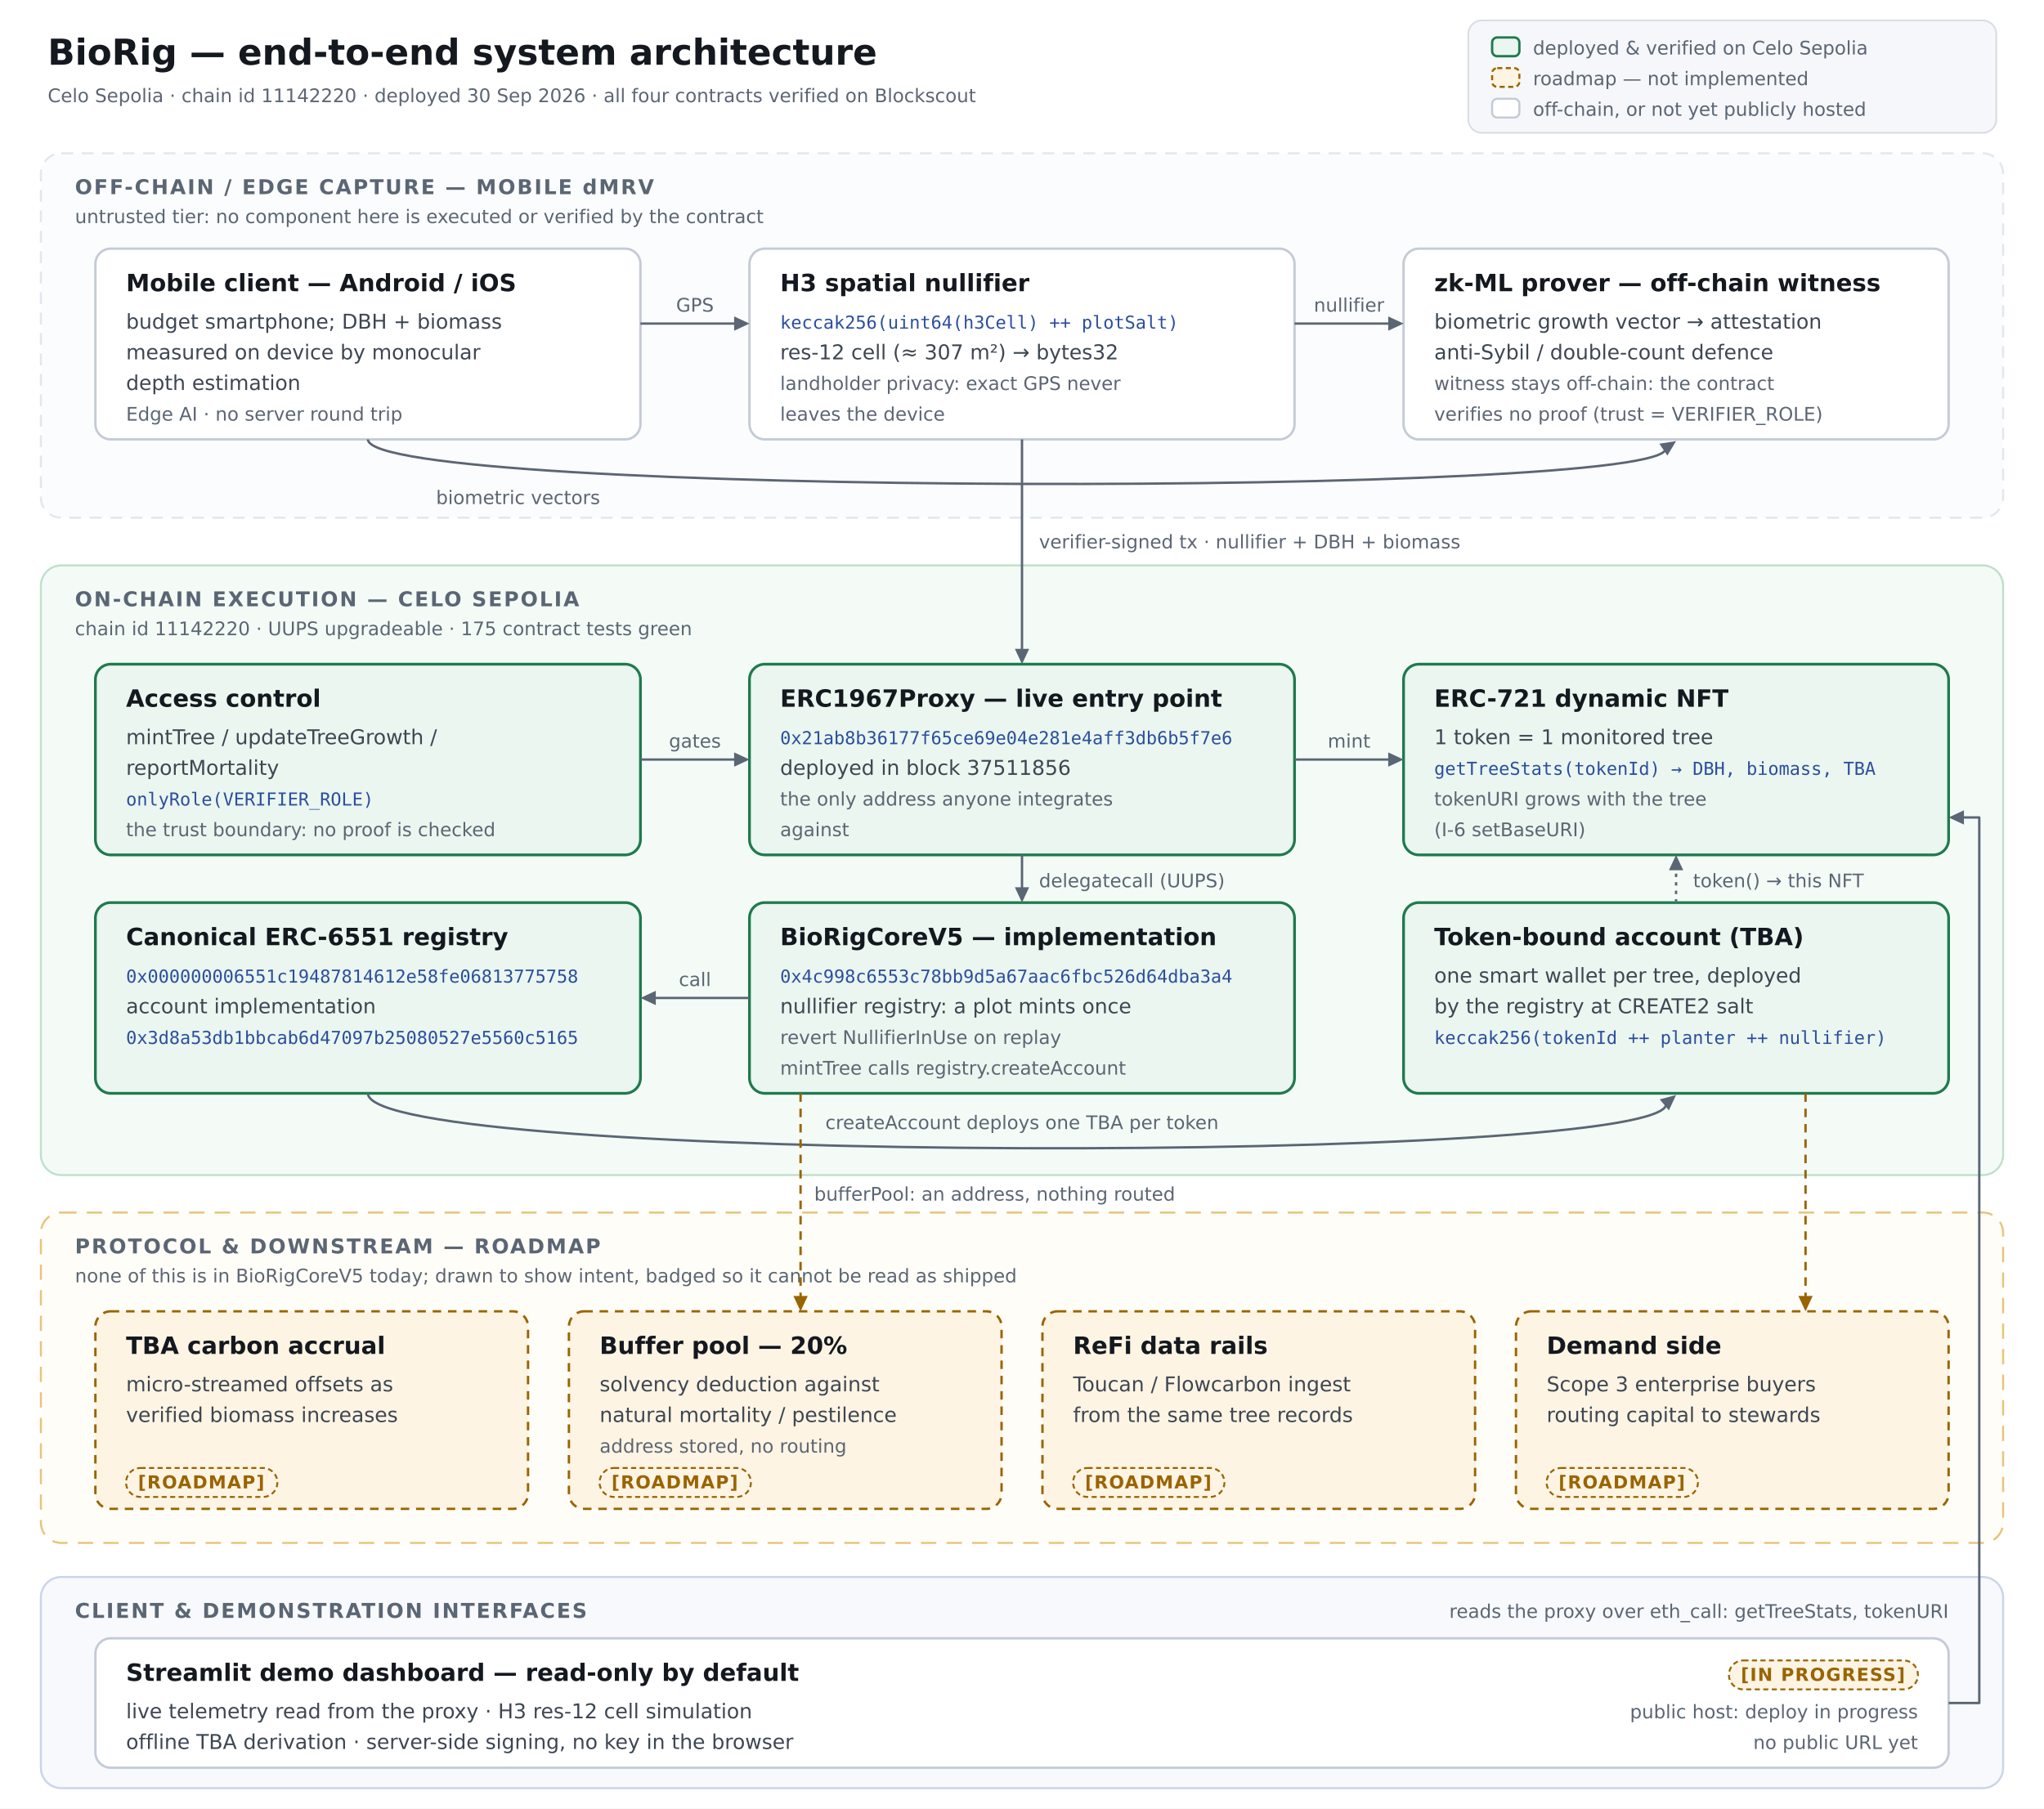
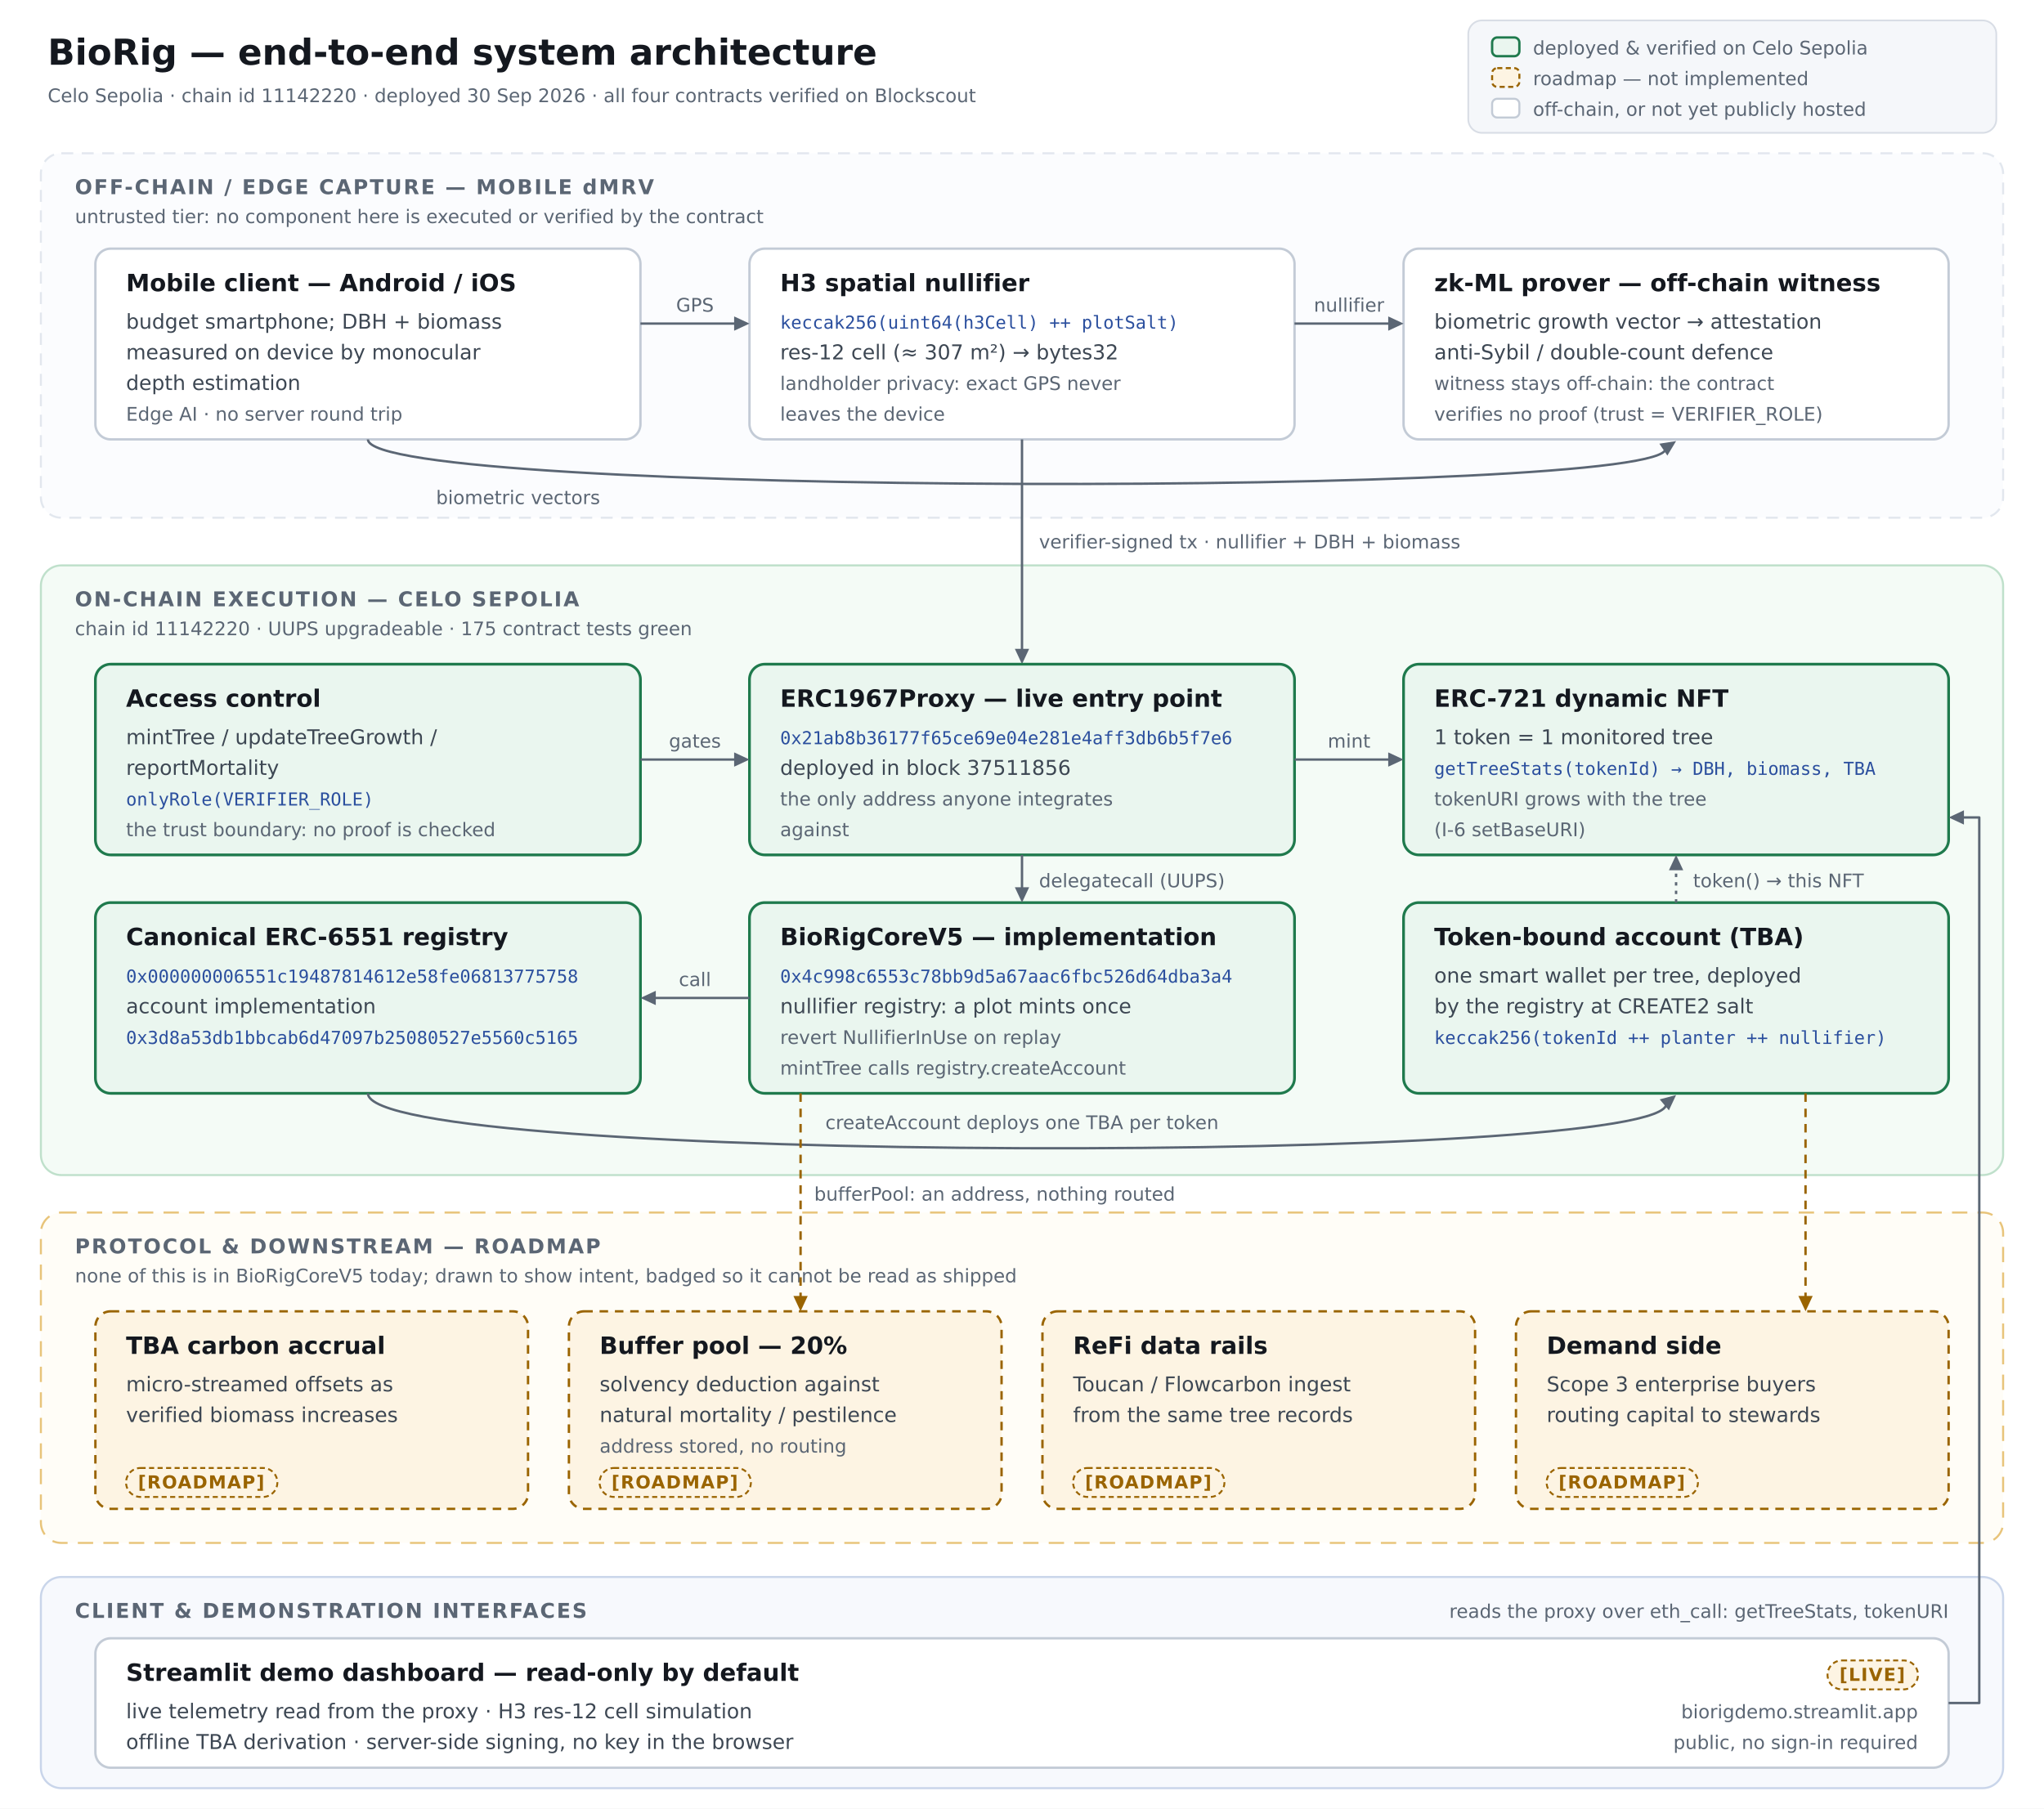
<svg xmlns="http://www.w3.org/2000/svg" width="2400" height="2124" viewBox="0 0 1200 1062" role="img" aria-label="BioRig end-to-end system architecture: off-chain mobile dMRV capture, the on-chain BioRigCoreV5 deployment on Celo Sepolia with its addresses, the roadmap protocol tier, and the demo dashboard.">
  <rect width="1200" height="1062" fill="#ffffff" />
  <text x="28" y="38" font-family="'DejaVu Sans',Verdana,Arial,sans-serif" font-size="21" font-weight="bold" fill="#14181f">BioRig — end-to-end system architecture</text>
  <text x="28" y="60" font-family="'DejaVu Sans',Verdana,Arial,sans-serif" font-size="11" fill="#5b6674">Celo Sepolia · chain id 11142220 · deployed 30 Sep 2026 · all four contracts verified on Blockscout</text>
  <rect x="862" y="12" width="310" height="66" rx="8" fill="#f5f7fa" stroke="#d8dde5" stroke-width="1" />
  <rect x="876" y="22" width="16" height="11" rx="3" fill="#eaf6ef" stroke="#1f7a4d" stroke-width="1.4" />
  <text x="900" y="32" font-family="'DejaVu Sans',Verdana,Arial,sans-serif" font-size="11" fill="#5b6674">deployed &amp; verified on Celo Sepolia</text>
  <rect x="876" y="40" width="16" height="11" rx="3" fill="#fdf4e3" stroke="#9a6400" stroke-width="1.2" stroke-dasharray="3 2" />
  <text x="900" y="50" font-family="'DejaVu Sans',Verdana,Arial,sans-serif" font-size="11" fill="#5b6674">roadmap — not implemented</text>
  <rect x="876" y="58" width="16" height="11" rx="3" fill="#ffffff" stroke="#c3cbd6" stroke-width="1.2" />
  <text x="900" y="68" font-family="'DejaVu Sans',Verdana,Arial,sans-serif" font-size="11" fill="#5b6674">off-chain, or not yet publicly hosted</text>
  <rect x="24" y="90" width="1152" height="214" rx="12" fill="#fbfcfe" stroke="#e2e7ee" stroke-width="1.2" stroke-dasharray="7 5" />
  <text x="44" y="114" font-family="'DejaVu Sans',Verdana,Arial,sans-serif" font-size="12" font-weight="bold" letter-spacing="0.96" fill="#5b6674">OFF-CHAIN / EDGE CAPTURE — MOBILE dMRV</text>
  <text x="44" y="131" font-family="'DejaVu Sans',Verdana,Arial,sans-serif" font-size="11" fill="#5b6674">untrusted tier: no component here is executed or verified by the contract</text>
  <rect x="56" y="146" width="320" height="112" rx="9" fill="#ffffff" stroke="#c3cbd6" stroke-width="1.4" />
  <text x="74" y="171" font-family="'DejaVu Sans',Verdana,Arial,sans-serif" font-size="14" font-weight="bold" fill="#14181f">Mobile client — Android / iOS</text>
  <text x="74" y="193" font-family="'DejaVu Sans',Verdana,Arial,sans-serif" font-size="12" fill="#3d4753">budget smartphone; DBH + biomass</text>
  <text x="74" y="211" font-family="'DejaVu Sans',Verdana,Arial,sans-serif" font-size="12" fill="#3d4753">measured on device by monocular</text>
  <text x="74" y="229" font-family="'DejaVu Sans',Verdana,Arial,sans-serif" font-size="12" fill="#3d4753">depth estimation</text>
  <text x="74" y="247" font-family="'DejaVu Sans',Verdana,Arial,sans-serif" font-size="11" fill="#5b6674">Edge AI · no server round trip</text>
  <rect x="440" y="146" width="320" height="112" rx="9" fill="#ffffff" stroke="#c3cbd6" stroke-width="1.4" />
  <text x="458" y="171" font-family="'DejaVu Sans',Verdana,Arial,sans-serif" font-size="14" font-weight="bold" fill="#14181f">H3 spatial nullifier</text>
  <text x="458" y="193" font-family="'DejaVu Sans Mono',Menlo,Consolas,monospace" font-size="10.5" fill="#2b4f9e">keccak256(uint64(h3Cell) ++ plotSalt)</text>
  <text x="458" y="211" font-family="'DejaVu Sans',Verdana,Arial,sans-serif" font-size="12" fill="#3d4753">res-12 cell (≈ 307 m²) → bytes32</text>
  <text x="458" y="229" font-family="'DejaVu Sans',Verdana,Arial,sans-serif" font-size="11" fill="#5b6674">landholder privacy: exact GPS never</text>
  <text x="458" y="247" font-family="'DejaVu Sans',Verdana,Arial,sans-serif" font-size="11" fill="#5b6674">leaves the device</text>
  <rect x="824" y="146" width="320" height="112" rx="9" fill="#ffffff" stroke="#c3cbd6" stroke-width="1.4" />
  <text x="842" y="171" font-family="'DejaVu Sans',Verdana,Arial,sans-serif" font-size="14" font-weight="bold" fill="#14181f">zk-ML prover — off-chain witness</text>
  <text x="842" y="193" font-family="'DejaVu Sans',Verdana,Arial,sans-serif" font-size="12" fill="#3d4753">biometric growth vector → attestation</text>
  <text x="842" y="211" font-family="'DejaVu Sans',Verdana,Arial,sans-serif" font-size="12" fill="#3d4753">anti-Sybil / double-count defence</text>
  <text x="842" y="229" font-family="'DejaVu Sans',Verdana,Arial,sans-serif" font-size="11" fill="#5b6674">witness stays off-chain: the contract</text>
  <text x="842" y="247" font-family="'DejaVu Sans',Verdana,Arial,sans-serif" font-size="11" fill="#5b6674">verifies no proof (trust = VERIFIER_ROLE)</text>
  <path d="M376 190 L432.5 190" fill="none" stroke="#5b6674" stroke-width="1.4" stroke-linejoin="round" />
  <polygon points="440,190 431,194.2 431,185.8" fill="#5b6674" />
  <text x="408" y="183" font-family="'DejaVu Sans',Verdana,Arial,sans-serif" font-size="11" text-anchor="middle" fill="#5b6674">GPS</text>
  <path d="M760 190 L816.5 190" fill="none" stroke="#5b6674" stroke-width="1.4" stroke-linejoin="round" />
  <polygon points="824,190 815,194.2 815,185.8" fill="#5b6674" />
  <text x="792" y="183" font-family="'DejaVu Sans',Verdana,Arial,sans-serif" font-size="11" text-anchor="middle" fill="#5b6674">nullifier</text>
  <path d="M216 258 C216 292 984 292 977.78 263.19" fill="none" stroke="#5b6674" stroke-width="1.4" stroke-linejoin="round" />
  <polygon points="984,259 978.88,267.51 974.19,260.54" fill="#5b6674" />
  <text x="256" y="296" font-family="'DejaVu Sans',Verdana,Arial,sans-serif" font-size="11" fill="#5b6674">biometric vectors</text>
  <text x="610" y="322" font-family="'DejaVu Sans',Verdana,Arial,sans-serif" font-size="11" fill="#5b6674">verifier-signed tx · nullifier + DBH + biomass</text>
  <rect x="24" y="332" width="1152" height="358" rx="12" fill="#f4fbf6" stroke="#bfe0cb" stroke-width="1.2" />
  <text x="44" y="356" font-family="'DejaVu Sans',Verdana,Arial,sans-serif" font-size="12" font-weight="bold" letter-spacing="0.96" fill="#5b6674">ON-CHAIN EXECUTION — CELO SEPOLIA</text>
  <text x="44" y="373" font-family="'DejaVu Sans',Verdana,Arial,sans-serif" font-size="11" fill="#5b6674">chain id 11142220 · UUPS upgradeable · 175 contract tests green</text>
  <path d="M600 258 L600 382.5" fill="none" stroke="#5b6674" stroke-width="1.4" stroke-linejoin="round" />
  <polygon points="600,390 595.8,381 604.2,381" fill="#5b6674" />
  <rect x="56" y="390" width="320" height="112" rx="9" fill="#eaf6ef" stroke="#1f7a4d" stroke-width="1.6" />
  <text x="74" y="415" font-family="'DejaVu Sans',Verdana,Arial,sans-serif" font-size="14" font-weight="bold" fill="#14181f">Access control</text>
  <text x="74" y="437" font-family="'DejaVu Sans',Verdana,Arial,sans-serif" font-size="12" fill="#3d4753">mintTree / updateTreeGrowth /</text>
  <text x="74" y="455" font-family="'DejaVu Sans',Verdana,Arial,sans-serif" font-size="12" fill="#3d4753">reportMortality</text>
  <text x="74" y="473" font-family="'DejaVu Sans Mono',Menlo,Consolas,monospace" font-size="10.5" fill="#2b4f9e">onlyRole(VERIFIER_ROLE)</text>
  <text x="74" y="491" font-family="'DejaVu Sans',Verdana,Arial,sans-serif" font-size="11" fill="#5b6674">the trust boundary: no proof is checked</text>
  <rect x="440" y="390" width="320" height="112" rx="9" fill="#eaf6ef" stroke="#1f7a4d" stroke-width="1.6" />
  <text x="458" y="415" font-family="'DejaVu Sans',Verdana,Arial,sans-serif" font-size="14" font-weight="bold" fill="#14181f">ERC1967Proxy — live entry point</text>
  <text x="458" y="437" font-family="'DejaVu Sans Mono',Menlo,Consolas,monospace" font-size="10.5" fill="#2b4f9e">0x21ab8b36177f65ce69e04e281e4aff3db6b5f7e6</text>
  <text x="458" y="455" font-family="'DejaVu Sans',Verdana,Arial,sans-serif" font-size="12" fill="#3d4753">deployed in block 37511856</text>
  <text x="458" y="473" font-family="'DejaVu Sans',Verdana,Arial,sans-serif" font-size="11" fill="#5b6674">the only address anyone integrates</text>
  <text x="458" y="491" font-family="'DejaVu Sans',Verdana,Arial,sans-serif" font-size="11" fill="#5b6674">against</text>
  <rect x="824" y="390" width="320" height="112" rx="9" fill="#eaf6ef" stroke="#1f7a4d" stroke-width="1.6" />
  <text x="842" y="415" font-family="'DejaVu Sans',Verdana,Arial,sans-serif" font-size="14" font-weight="bold" fill="#14181f">ERC-721 dynamic NFT</text>
  <text x="842" y="437" font-family="'DejaVu Sans',Verdana,Arial,sans-serif" font-size="12" fill="#3d4753">1 token = 1 monitored tree</text>
  <text x="842" y="455" font-family="'DejaVu Sans Mono',Menlo,Consolas,monospace" font-size="10.5" fill="#2b4f9e">getTreeStats(tokenId) → DBH, biomass, TBA</text>
  <text x="842" y="473" font-family="'DejaVu Sans',Verdana,Arial,sans-serif" font-size="11" fill="#5b6674">tokenURI grows with the tree</text>
  <text x="842" y="491" font-family="'DejaVu Sans',Verdana,Arial,sans-serif" font-size="11" fill="#5b6674">(I-6 setBaseURI)</text>
  <rect x="56" y="530" width="320" height="112" rx="9" fill="#eaf6ef" stroke="#1f7a4d" stroke-width="1.6" />
  <text x="74" y="555" font-family="'DejaVu Sans',Verdana,Arial,sans-serif" font-size="14" font-weight="bold" fill="#14181f">Canonical ERC-6551 registry</text>
  <text x="74" y="577" font-family="'DejaVu Sans Mono',Menlo,Consolas,monospace" font-size="10.5" fill="#2b4f9e">0x000000006551c19487814612e58fe06813775758</text>
  <text x="74" y="595" font-family="'DejaVu Sans',Verdana,Arial,sans-serif" font-size="12" fill="#3d4753">account implementation</text>
  <text x="74" y="613" font-family="'DejaVu Sans Mono',Menlo,Consolas,monospace" font-size="10.5" fill="#2b4f9e">0x3d8a53db1bbcab6d47097b25080527e5560c5165</text>
  <rect x="440" y="530" width="320" height="112" rx="9" fill="#eaf6ef" stroke="#1f7a4d" stroke-width="1.6" />
  <text x="458" y="555" font-family="'DejaVu Sans',Verdana,Arial,sans-serif" font-size="14" font-weight="bold" fill="#14181f">BioRigCoreV5 — implementation</text>
  <text x="458" y="577" font-family="'DejaVu Sans Mono',Menlo,Consolas,monospace" font-size="10.5" fill="#2b4f9e">0x4c998c6553c78bb9d5a67aac6fbc526d64dba3a4</text>
  <text x="458" y="595" font-family="'DejaVu Sans',Verdana,Arial,sans-serif" font-size="12" fill="#3d4753">nullifier registry: a plot mints once</text>
  <text x="458" y="613" font-family="'DejaVu Sans',Verdana,Arial,sans-serif" font-size="11" fill="#5b6674">revert NullifierInUse on replay</text>
  <text x="458" y="631" font-family="'DejaVu Sans',Verdana,Arial,sans-serif" font-size="11" fill="#5b6674">mintTree calls registry.createAccount</text>
  <rect x="824" y="530" width="320" height="112" rx="9" fill="#eaf6ef" stroke="#1f7a4d" stroke-width="1.6" />
  <text x="842" y="555" font-family="'DejaVu Sans',Verdana,Arial,sans-serif" font-size="14" font-weight="bold" fill="#14181f">Token-bound account (TBA)</text>
  <text x="842" y="577" font-family="'DejaVu Sans',Verdana,Arial,sans-serif" font-size="12" fill="#3d4753">one smart wallet per tree, deployed</text>
  <text x="842" y="595" font-family="'DejaVu Sans',Verdana,Arial,sans-serif" font-size="12" fill="#3d4753">by the registry at CREATE2 salt</text>
  <text x="842" y="613" font-family="'DejaVu Sans Mono',Menlo,Consolas,monospace" font-size="10.5" fill="#2b4f9e">keccak256(tokenId ++ planter ++ nullifier)</text>
  <path d="M376 446 L432.5 446" fill="none" stroke="#5b6674" stroke-width="1.4" stroke-linejoin="round" />
  <polygon points="440,446 431,450.2 431,441.8" fill="#5b6674" />
  <text x="408" y="439" font-family="'DejaVu Sans',Verdana,Arial,sans-serif" font-size="11" text-anchor="middle" fill="#5b6674">gates</text>
  <path d="M760 446 L816.5 446" fill="none" stroke="#5b6674" stroke-width="1.4" stroke-linejoin="round" />
  <polygon points="824,446 815,450.2 815,441.8" fill="#5b6674" />
  <text x="792" y="439" font-family="'DejaVu Sans',Verdana,Arial,sans-serif" font-size="11" text-anchor="middle" fill="#5b6674">mint</text>
  <path d="M600 502 L600 522.5" fill="none" stroke="#5b6674" stroke-width="1.4" stroke-linejoin="round" />
  <polygon points="600,530 595.8,521 604.2,521" fill="#5b6674" />
  <text x="610" y="521" font-family="'DejaVu Sans',Verdana,Arial,sans-serif" font-size="11" fill="#5b6674">delegatecall (UUPS)</text>
  <path d="M440 586 L383.5 586" fill="none" stroke="#5b6674" stroke-width="1.4" stroke-linejoin="round" />
  <polygon points="376,586 385,581.8 385,590.2" fill="#5b6674" />
  <text x="408" y="579" font-family="'DejaVu Sans',Verdana,Arial,sans-serif" font-size="11" text-anchor="middle" fill="#5b6674">call</text>
  <path d="M984 530 L984 509.5" fill="none" stroke="#5b6674" stroke-width="1.4" stroke-linejoin="round" stroke-dasharray="2 3" />
  <polygon points="984,502 988.2,511 979.8,511" fill="#5b6674" />
  <text x="994" y="521" font-family="'DejaVu Sans',Verdana,Arial,sans-serif" font-size="11" fill="#5b6674">token() → this NFT</text>
  <path d="M216 642 C216 684 984 684 978.24 647.81" fill="none" stroke="#5b6674" stroke-width="1.4" stroke-linejoin="round" />
  <polygon points="984,643 979.79,651.99 974.4,645.55" fill="#5b6674" />
  <text x="600" y="663" font-family="'DejaVu Sans',Verdana,Arial,sans-serif" font-size="11" text-anchor="middle" fill="#5b6674">createAccount deploys one TBA per token</text>
  <rect x="24" y="712" width="1152" height="194" rx="12" fill="#fffdf7" stroke="#e8c47a" stroke-width="1.2" stroke-dasharray="9 6" />
  <text x="44" y="736" font-family="'DejaVu Sans',Verdana,Arial,sans-serif" font-size="12" font-weight="bold" letter-spacing="0.96" fill="#5b6674">PROTOCOL &amp; DOWNSTREAM — ROADMAP</text>
  <text x="44" y="753" font-family="'DejaVu Sans',Verdana,Arial,sans-serif" font-size="11" fill="#5b6674">none of this is in BioRigCoreV5 today; drawn to show intent, badged so it cannot be read as shipped</text>
  <rect x="56" y="770" width="254" height="116" rx="9" fill="#fdf4e3" stroke="#9a6400" stroke-width="1.4" stroke-dasharray="5 4" />
  <text x="74" y="795" font-family="'DejaVu Sans',Verdana,Arial,sans-serif" font-size="14" font-weight="bold" fill="#14181f">TBA carbon accrual</text>
  <text x="74" y="817" font-family="'DejaVu Sans',Verdana,Arial,sans-serif" font-size="12" fill="#3d4753">micro-streamed offsets as</text>
  <text x="74" y="835" font-family="'DejaVu Sans',Verdana,Arial,sans-serif" font-size="12" fill="#3d4753">verified biomass increases</text>
  <rect x="74" y="862" width="88.84" height="17" rx="8.5" fill="#fdf4e3" stroke="#9a6400" stroke-width="1.1" stroke-dasharray="3 2" />
  <text x="81" y="874" font-family="'DejaVu Sans',Verdana,Arial,sans-serif" font-size="10.5" font-weight="bold" letter-spacing="0.6" fill="#9a6400">[ROADMAP]</text>
  <rect x="334" y="770" width="254" height="116" rx="9" fill="#fdf4e3" stroke="#9a6400" stroke-width="1.4" stroke-dasharray="5 4" />
  <text x="352" y="795" font-family="'DejaVu Sans',Verdana,Arial,sans-serif" font-size="14" font-weight="bold" fill="#14181f">Buffer pool — 20%</text>
  <text x="352" y="817" font-family="'DejaVu Sans',Verdana,Arial,sans-serif" font-size="12" fill="#3d4753">solvency deduction against</text>
  <text x="352" y="835" font-family="'DejaVu Sans',Verdana,Arial,sans-serif" font-size="12" fill="#3d4753">natural mortality / pestilence</text>
  <text x="352" y="853" font-family="'DejaVu Sans',Verdana,Arial,sans-serif" font-size="11" fill="#5b6674">address stored, no routing</text>
  <rect x="352" y="862" width="88.84" height="17" rx="8.5" fill="#fdf4e3" stroke="#9a6400" stroke-width="1.1" stroke-dasharray="3 2" />
  <text x="359" y="874" font-family="'DejaVu Sans',Verdana,Arial,sans-serif" font-size="10.5" font-weight="bold" letter-spacing="0.6" fill="#9a6400">[ROADMAP]</text>
  <rect x="612" y="770" width="254" height="116" rx="9" fill="#fdf4e3" stroke="#9a6400" stroke-width="1.4" stroke-dasharray="5 4" />
  <text x="630" y="795" font-family="'DejaVu Sans',Verdana,Arial,sans-serif" font-size="14" font-weight="bold" fill="#14181f">ReFi data rails</text>
  <text x="630" y="817" font-family="'DejaVu Sans',Verdana,Arial,sans-serif" font-size="12" fill="#3d4753">Toucan / Flowcarbon ingest</text>
  <text x="630" y="835" font-family="'DejaVu Sans',Verdana,Arial,sans-serif" font-size="12" fill="#3d4753">from the same tree records</text>
  <rect x="630" y="862" width="88.84" height="17" rx="8.5" fill="#fdf4e3" stroke="#9a6400" stroke-width="1.1" stroke-dasharray="3 2" />
  <text x="637" y="874" font-family="'DejaVu Sans',Verdana,Arial,sans-serif" font-size="10.5" font-weight="bold" letter-spacing="0.6" fill="#9a6400">[ROADMAP]</text>
  <rect x="890" y="770" width="254" height="116" rx="9" fill="#fdf4e3" stroke="#9a6400" stroke-width="1.4" stroke-dasharray="5 4" />
  <text x="908" y="795" font-family="'DejaVu Sans',Verdana,Arial,sans-serif" font-size="14" font-weight="bold" fill="#14181f">Demand side</text>
  <text x="908" y="817" font-family="'DejaVu Sans',Verdana,Arial,sans-serif" font-size="12" fill="#3d4753">Scope 3 enterprise buyers</text>
  <text x="908" y="835" font-family="'DejaVu Sans',Verdana,Arial,sans-serif" font-size="12" fill="#3d4753">routing capital to stewards</text>
  <rect x="908" y="862" width="88.84" height="17" rx="8.5" fill="#fdf4e3" stroke="#9a6400" stroke-width="1.1" stroke-dasharray="3 2" />
  <text x="915" y="874" font-family="'DejaVu Sans',Verdana,Arial,sans-serif" font-size="10.5" font-weight="bold" letter-spacing="0.6" fill="#9a6400">[ROADMAP]</text>
  <path d="M470 642 L470 762.5" fill="none" stroke="#9a6400" stroke-width="1.4" stroke-linejoin="round" stroke-dasharray="5 4" />
  <polygon points="470,770 465.8,761 474.2,761" fill="#9a6400" />
  <text x="478" y="705" font-family="'DejaVu Sans',Verdana,Arial,sans-serif" font-size="11" fill="#5b6674">bufferPool: an address, nothing routed</text>
  <path d="M1060 642 L1060 762.5" fill="none" stroke="#9a6400" stroke-width="1.4" stroke-linejoin="round" stroke-dasharray="5 4" />
  <polygon points="1060,770 1055.8,761 1064.2,761" fill="#9a6400" />
  <rect x="24" y="926" width="1152" height="124" rx="12" fill="#f7f9fd" stroke="#c9d5ea" stroke-width="1.2" />
  <text x="44" y="950" font-family="'DejaVu Sans',Verdana,Arial,sans-serif" font-size="12" font-weight="bold" letter-spacing="0.96" fill="#5b6674">CLIENT &amp; DEMONSTRATION INTERFACES</text>
  <text x="1144" y="950" font-family="'DejaVu Sans',Verdana,Arial,sans-serif" font-size="11" text-anchor="end" fill="#5b6674">reads the proxy over eth_call: getTreeStats, tokenURI</text>
  <rect x="56" y="962" width="1088" height="76" rx="9" fill="#ffffff" stroke="#c3cbd6" stroke-width="1.4" />
  <text x="74" y="987" font-family="'DejaVu Sans',Verdana,Arial,sans-serif" font-size="14" font-weight="bold" fill="#14181f">Streamlit demo dashboard — read-only by default</text>
  <text x="74" y="1009" font-family="'DejaVu Sans',Verdana,Arial,sans-serif" font-size="12" fill="#3d4753">live telemetry read from the proxy · H3 res-12 cell simulation</text>
  <text x="74" y="1027" font-family="'DejaVu Sans',Verdana,Arial,sans-serif" font-size="12" fill="#3d4753">offline TBA derivation · server-side signing, no key in the browser</text>
-   <rect x="1015.02" y="975" width="110.98" height="17" rx="8.5" fill="#fdf4e3" stroke="#9a6400" stroke-width="1.1" stroke-dasharray="3 2" />
-   <text x="1022.02" y="987" font-family="'DejaVu Sans',Verdana,Arial,sans-serif" font-size="10.5" font-weight="bold" letter-spacing="0.6" fill="#9a6400">[IN PROGRESS]</text>
-   <text x="1126" y="1009" font-family="'DejaVu Sans',Verdana,Arial,sans-serif" font-size="11" text-anchor="end" fill="#5b6674">public host: deploy in progress</text>
-   <text x="1126" y="1027" font-family="'DejaVu Sans',Verdana,Arial,sans-serif" font-size="11" text-anchor="end" fill="#5b6674">no public URL yet</text>
+   <rect x="1072.91" y="975" width="53.09" height="17" rx="8.5" fill="#fdf4e3" stroke="#9a6400" stroke-width="1.1" stroke-dasharray="3 2" />
+   <text x="1079.91" y="987" font-family="'DejaVu Sans',Verdana,Arial,sans-serif" font-size="10.5" font-weight="bold" letter-spacing="0.6" fill="#9a6400">[LIVE]</text>
+   <text x="1126" y="1009" font-family="'DejaVu Sans',Verdana,Arial,sans-serif" font-size="11" text-anchor="end" fill="#5b6674">biorigdemo.streamlit.app</text>
+   <text x="1126" y="1027" font-family="'DejaVu Sans',Verdana,Arial,sans-serif" font-size="11" text-anchor="end" fill="#5b6674">public, no sign-in required</text>
  <path d="M1144 1000 L1162 1000 L1162 480 L1151.5 480" fill="none" stroke="#5b6674" stroke-width="1.4" stroke-linejoin="round" />
  <polygon points="1144,480 1153,475.8 1153,484.2" fill="#5b6674" />
</svg>
